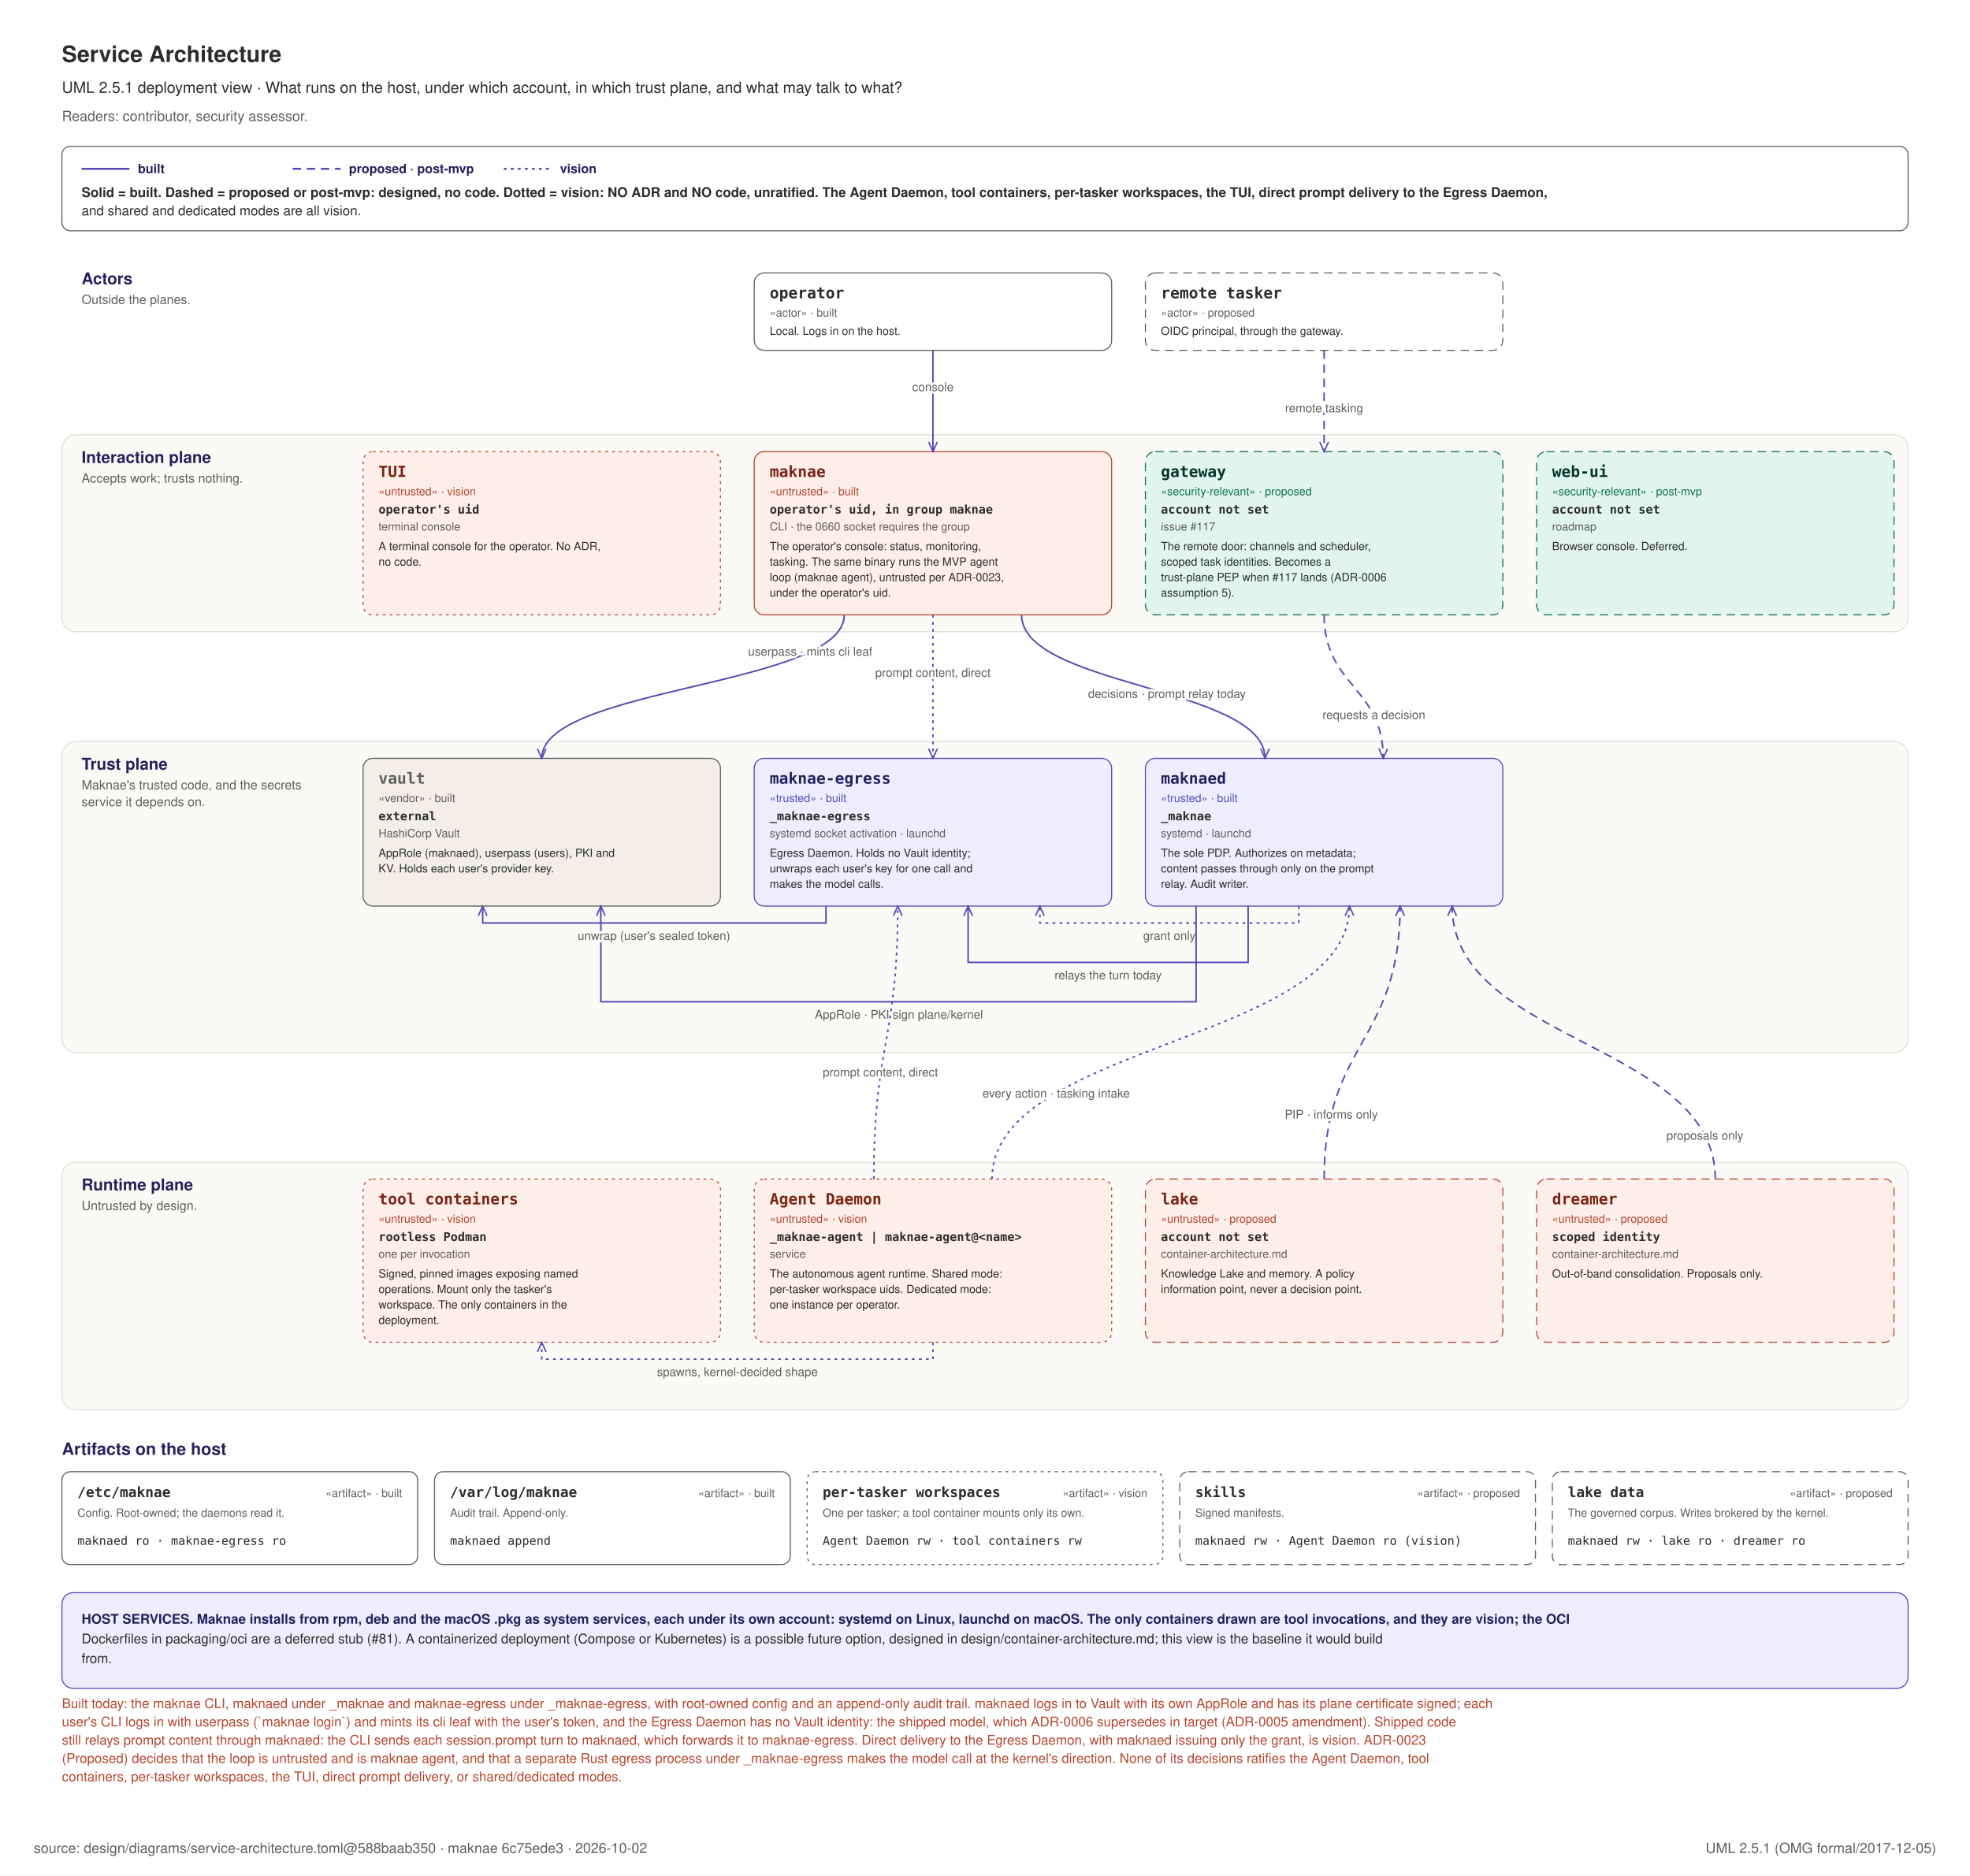
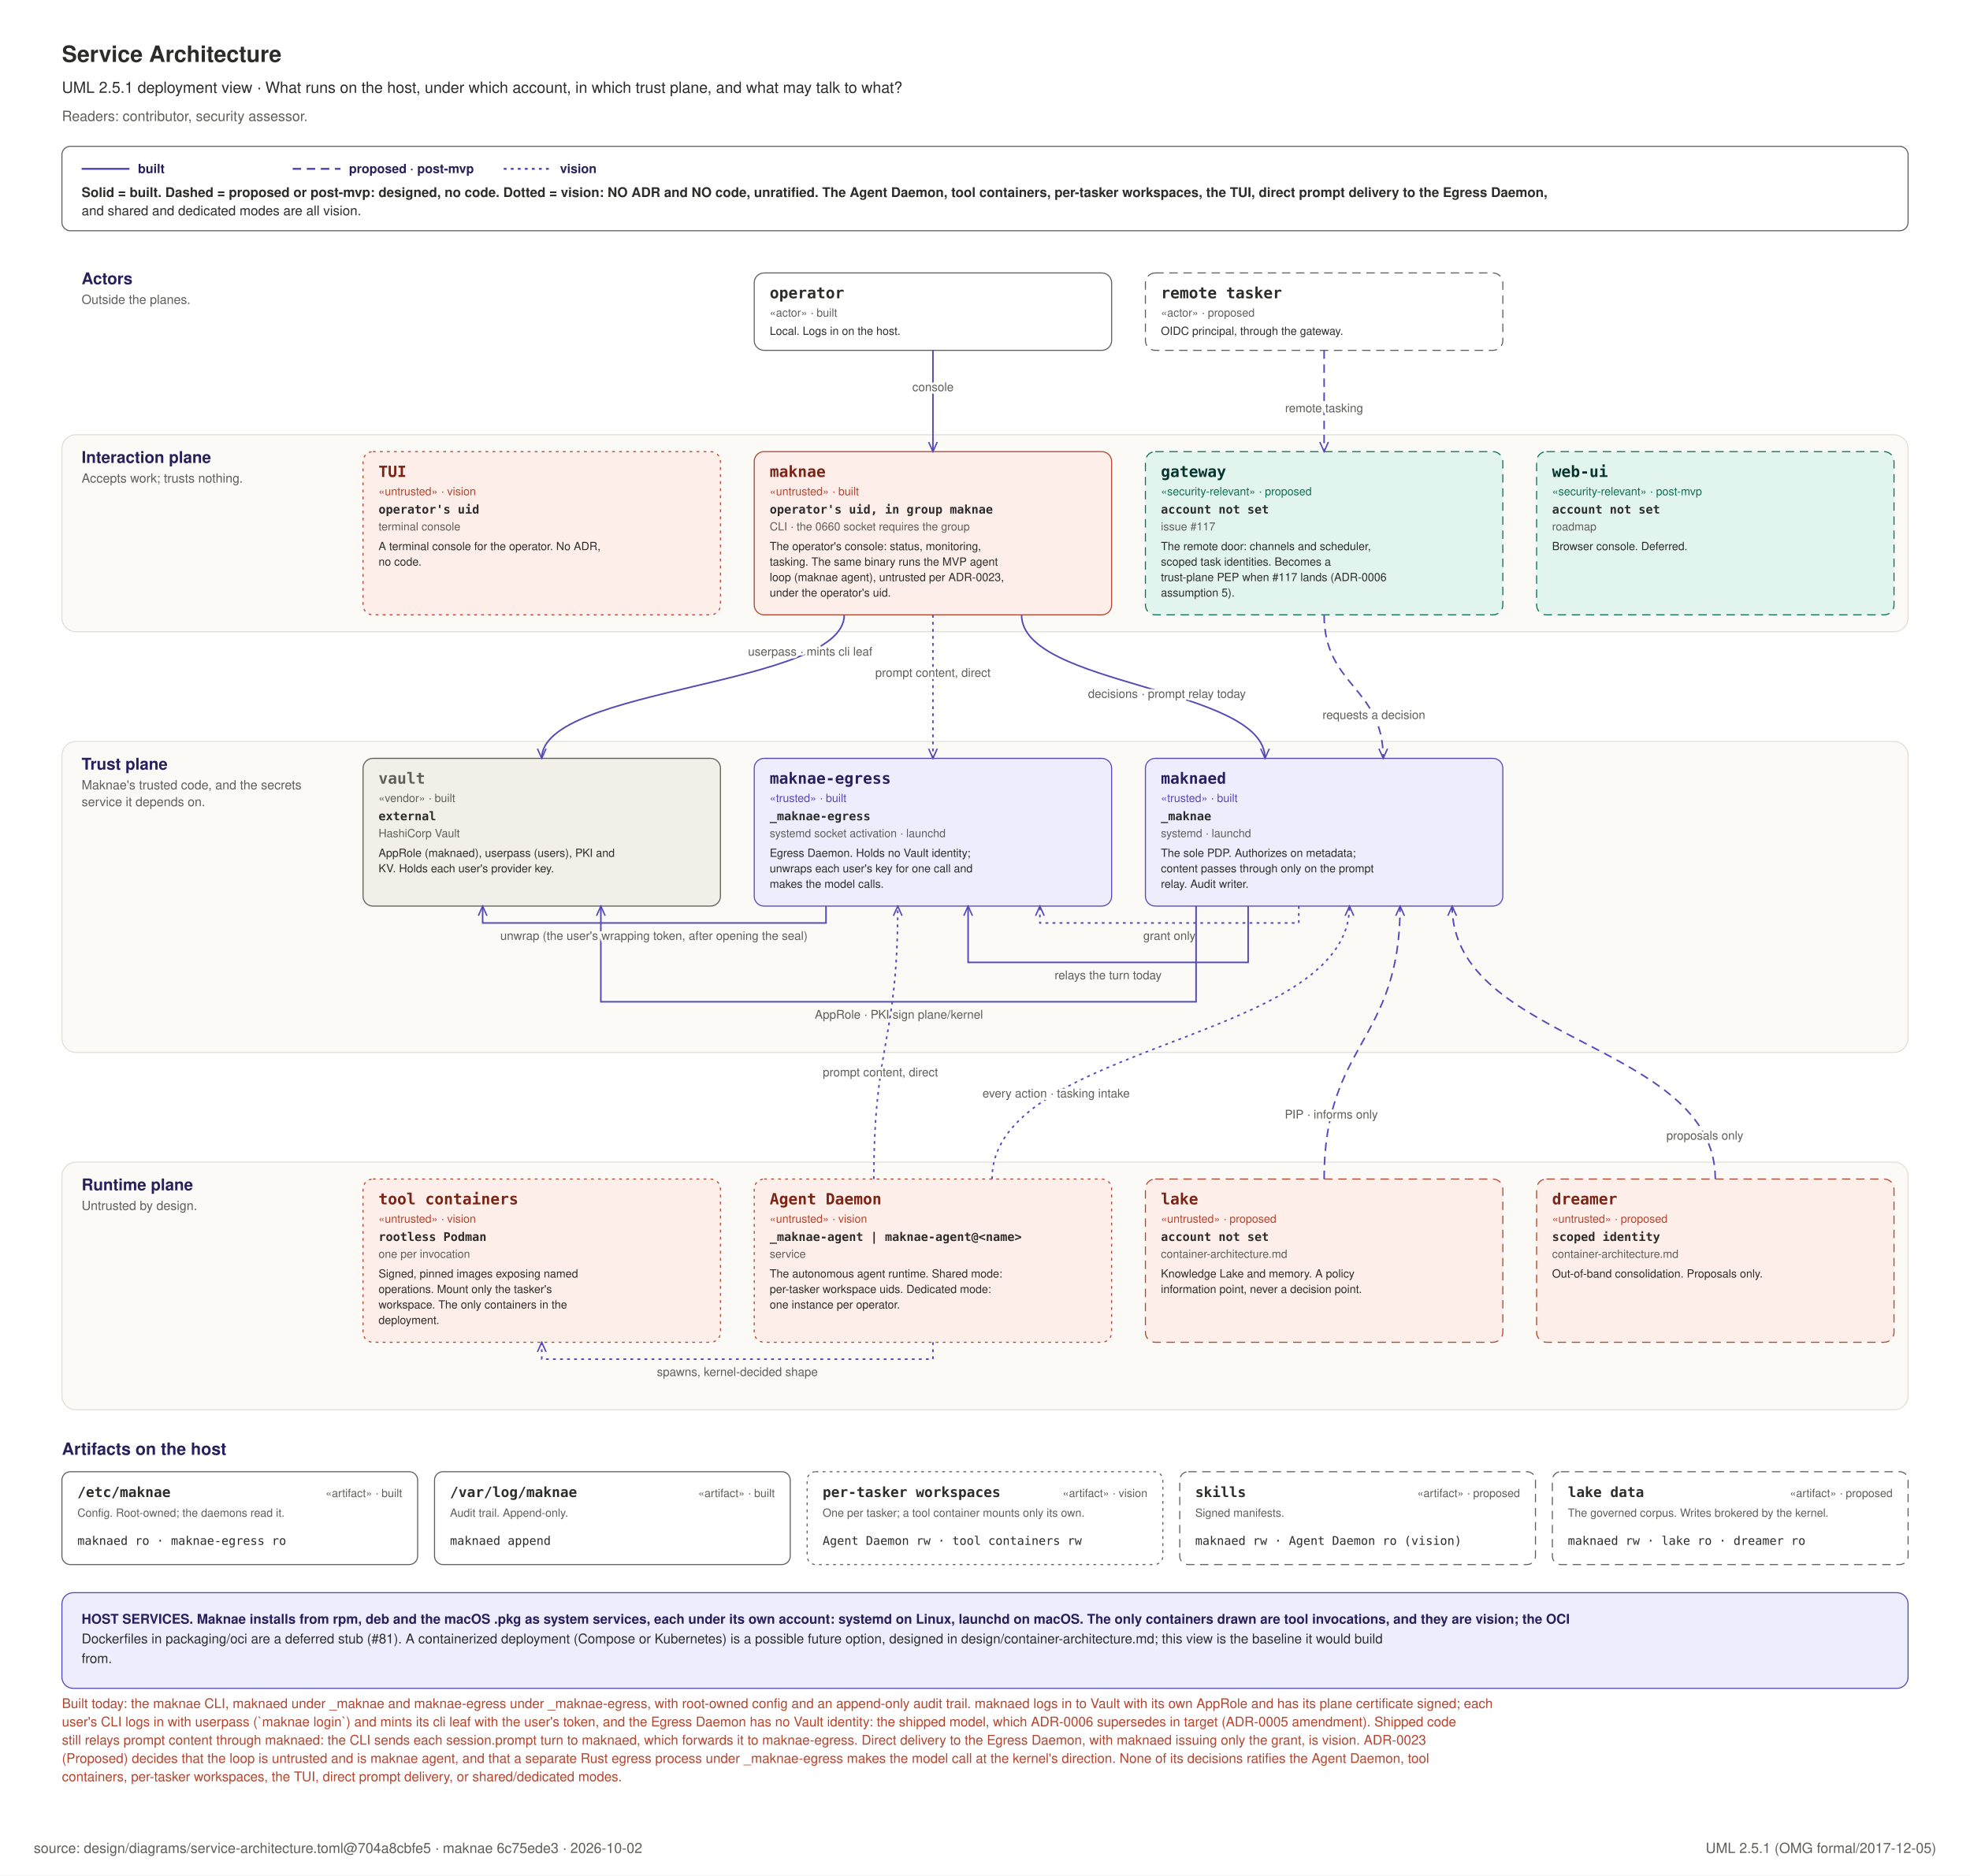
<svg xmlns="http://www.w3.org/2000/svg" width="1400" height="1333" viewBox="0 0 1400 1333" role="img">
  <rect x="0" y="0" width="1400" height="1333" fill="#FFFFFF" />
  <text x="44" y="44" text-anchor="start" font-family="Helvetica, Arial, sans-serif" font-size="16" font-weight="600" fill="#2C2C2A">Service Architecture</text>
  <text x="44" y="66" text-anchor="start" font-family="Helvetica, Arial, sans-serif" font-size="11" font-weight="400" fill="#2C2C2A">UML 2.5.1 deployment view · What runs on the host, under which account, in which trust plane, and what may talk to what?</text>
  <text x="44" y="86" text-anchor="start" font-family="Helvetica, Arial, sans-serif" font-size="10" font-weight="400" fill="#5F5E5A">Readers: contributor, security assessor.</text>
  <defs>
    <marker id="sa" viewBox="0 0 10 10" refX="9" refY="5" markerWidth="7" markerHeight="7" orient="auto-start-reverse">
      <path d="M 0 1 L 9 5 L 0 9" fill="none" stroke="#534AB7" stroke-width="1.3" />
    </marker>
  </defs>
  <rect x="44" y="104" width="1312" height="60" rx="6" fill="#FFFFFF" stroke="#5F5E5A" stroke-width="0.75" />
  <line x1="58" y1="120" x2="92" y2="120" stroke="#534AB7" stroke-width="1.4" />
  <text x="98" y="123" text-anchor="start" font-family="Helvetica, Arial, sans-serif" font-size="9" font-weight="700" fill="#26215C">built</text>
  <line x1="208" y1="120" x2="242" y2="120" stroke="#534AB7" stroke-width="1.4" stroke-dasharray="6 4" />
  <text x="248" y="123" text-anchor="start" font-family="Helvetica, Arial, sans-serif" font-size="9" font-weight="700" fill="#26215C">proposed · post-mvp</text>
  <line x1="358" y1="120" x2="392" y2="120" stroke="#534AB7" stroke-width="1.4" stroke-dasharray="2 3" />
  <text x="398" y="123" text-anchor="start" font-family="Helvetica, Arial, sans-serif" font-size="9" font-weight="700" fill="#26215C">vision</text>
  <text x="58" y="140" text-anchor="start" font-family="Helvetica, Arial, sans-serif" font-size="9.5" font-weight="700" fill="#2C2C2A">Solid = built. Dashed = proposed or post-mvp: designed, no code. Dotted = vision: NO ADR and NO code, unratified. The Agent Daemon, tool containers, per-tasker workspaces, the TUI, direct prompt delivery to the Egress Daemon,</text>
  <text x="58" y="153" text-anchor="start" font-family="Helvetica, Arial, sans-serif" font-size="9.5" font-weight="400" fill="#2C2C2A">and shared and dedicated modes are all vision.</text>
  <text x="58" y="202" text-anchor="start" font-family="Helvetica, Arial, sans-serif" font-size="11.5" font-weight="700" fill="#26215C">Actors</text>
  <text x="58" y="216" text-anchor="start" font-family="Helvetica, Arial, sans-serif" font-size="9" font-weight="400" fill="#5F5E5A">Outside the planes.</text>
  <rect x="536" y="194" width="254" height="55" rx="7" fill="#FFFFFF" stroke="#5F5E5A" stroke-width="0.75" />
  <text x="547" y="212" text-anchor="start" font-family="ui-monospace, SFMono-Regular, Menlo, monospace" font-size="11" font-weight="700" fill="#2C2C2A">operator</text>
  <text x="547" y="225" text-anchor="start" font-family="Helvetica, Arial, sans-serif" font-size="8" font-weight="400" fill="#5F5E5A">«actor» · built</text>
  <text x="547" y="238" text-anchor="start" font-family="Helvetica, Arial, sans-serif" font-size="8" font-weight="400" fill="#2C2C2A">Local. Logs in on the host.</text>
  <rect x="814" y="194" width="254" height="55" rx="7" fill="#FFFFFF" stroke="#5F5E5A" stroke-width="0.75" stroke-dasharray="6 4" />
  <text x="825" y="212" text-anchor="start" font-family="ui-monospace, SFMono-Regular, Menlo, monospace" font-size="11" font-weight="700" fill="#2C2C2A">remote tasker</text>
  <text x="825" y="225" text-anchor="start" font-family="Helvetica, Arial, sans-serif" font-size="8" font-weight="400" fill="#5F5E5A">«actor» · proposed</text>
  <text x="825" y="238" text-anchor="start" font-family="Helvetica, Arial, sans-serif" font-size="8" font-weight="400" fill="#2C2C2A">OIDC principal, through the gateway.</text>
  <rect x="44" y="309" width="1312" height="140" rx="10" fill="#FBFAF7" stroke="#E2DFD6" stroke-width="0.75" />
  <text x="58" y="329" text-anchor="start" font-family="Helvetica, Arial, sans-serif" font-size="11.5" font-weight="700" fill="#26215C">Interaction plane</text>
  <text x="58" y="343" text-anchor="start" font-family="Helvetica, Arial, sans-serif" font-size="9" font-weight="400" fill="#5F5E5A">Accepts work; trusts nothing.</text>
  <rect x="536" y="321" width="254" height="116" rx="7" fill="#FDEEE9" stroke="#B3452F" stroke-width="0.75" />
  <text x="547" y="339" text-anchor="start" font-family="ui-monospace, SFMono-Regular, Menlo, monospace" font-size="11" font-weight="700" fill="#7A2415">maknae</text>
  <text x="547" y="352" text-anchor="start" font-family="Helvetica, Arial, sans-serif" font-size="8" font-weight="400" fill="#B3452F">«untrusted» · built</text>
  <text x="547" y="365" text-anchor="start" font-family="ui-monospace, SFMono-Regular, Menlo, monospace" font-size="8.5" font-weight="700" fill="#2C2C2A">operator's uid, in group maknae</text>
  <text x="547" y="377" text-anchor="start" font-family="Helvetica, Arial, sans-serif" font-size="8" font-weight="400" fill="#5F5E5A">CLI · the 0660 socket requires the group</text>
  <text x="547" y="391" text-anchor="start" font-family="Helvetica, Arial, sans-serif" font-size="8" font-weight="400" fill="#2C2C2A">The operator's console: status, monitoring,</text>
  <text x="547" y="402" text-anchor="start" font-family="Helvetica, Arial, sans-serif" font-size="8" font-weight="400" fill="#2C2C2A">tasking. The same binary runs the MVP agent</text>
  <text x="547" y="413" text-anchor="start" font-family="Helvetica, Arial, sans-serif" font-size="8" font-weight="400" fill="#2C2C2A">loop (maknae agent), untrusted per ADR-0023,</text>
  <text x="547" y="424" text-anchor="start" font-family="Helvetica, Arial, sans-serif" font-size="8" font-weight="400" fill="#2C2C2A">under the operator's uid.</text>
  <rect x="258" y="321" width="254" height="116" rx="7" fill="#FDEEE9" stroke="#B3452F" stroke-width="0.75" stroke-dasharray="2 3" />
  <text x="269" y="339" text-anchor="start" font-family="ui-monospace, SFMono-Regular, Menlo, monospace" font-size="11" font-weight="700" fill="#7A2415">TUI</text>
  <text x="269" y="352" text-anchor="start" font-family="Helvetica, Arial, sans-serif" font-size="8" font-weight="400" fill="#B3452F">«untrusted» · vision</text>
  <text x="269" y="365" text-anchor="start" font-family="ui-monospace, SFMono-Regular, Menlo, monospace" font-size="8.5" font-weight="700" fill="#2C2C2A">operator's uid</text>
  <text x="269" y="377" text-anchor="start" font-family="Helvetica, Arial, sans-serif" font-size="8" font-weight="400" fill="#5F5E5A">terminal console</text>
  <text x="269" y="391" text-anchor="start" font-family="Helvetica, Arial, sans-serif" font-size="8" font-weight="400" fill="#2C2C2A">A terminal console for the operator. No ADR,</text>
  <text x="269" y="402" text-anchor="start" font-family="Helvetica, Arial, sans-serif" font-size="8" font-weight="400" fill="#2C2C2A">no code.</text>
  <rect x="814" y="321" width="254" height="116" rx="7" fill="#E1F5EE" stroke="#0F6E56" stroke-width="0.75" stroke-dasharray="6 4" />
  <text x="825" y="339" text-anchor="start" font-family="ui-monospace, SFMono-Regular, Menlo, monospace" font-size="11" font-weight="700" fill="#04342C">gateway</text>
  <text x="825" y="352" text-anchor="start" font-family="Helvetica, Arial, sans-serif" font-size="8" font-weight="400" fill="#0F6E56">«security-relevant» · proposed</text>
  <text x="825" y="365" text-anchor="start" font-family="ui-monospace, SFMono-Regular, Menlo, monospace" font-size="8.5" font-weight="700" fill="#2C2C2A">account not set</text>
  <text x="825" y="377" text-anchor="start" font-family="Helvetica, Arial, sans-serif" font-size="8" font-weight="400" fill="#5F5E5A">issue #117</text>
  <text x="825" y="391" text-anchor="start" font-family="Helvetica, Arial, sans-serif" font-size="8" font-weight="400" fill="#2C2C2A">The remote door: channels and scheduler,</text>
  <text x="825" y="402" text-anchor="start" font-family="Helvetica, Arial, sans-serif" font-size="8" font-weight="400" fill="#2C2C2A">scoped task identities. Becomes a</text>
  <text x="825" y="413" text-anchor="start" font-family="Helvetica, Arial, sans-serif" font-size="8" font-weight="400" fill="#2C2C2A">trust-plane PEP when #117 lands (ADR-0006</text>
  <text x="825" y="424" text-anchor="start" font-family="Helvetica, Arial, sans-serif" font-size="8" font-weight="400" fill="#2C2C2A">assumption 5).</text>
  <rect x="1092" y="321" width="254" height="116" rx="7" fill="#E1F5EE" stroke="#0F6E56" stroke-width="0.75" stroke-dasharray="6 4" />
  <text x="1103" y="339" text-anchor="start" font-family="ui-monospace, SFMono-Regular, Menlo, monospace" font-size="11" font-weight="700" fill="#04342C">web-ui</text>
  <text x="1103" y="352" text-anchor="start" font-family="Helvetica, Arial, sans-serif" font-size="8" font-weight="400" fill="#0F6E56">«security-relevant» · post-mvp</text>
  <text x="1103" y="365" text-anchor="start" font-family="ui-monospace, SFMono-Regular, Menlo, monospace" font-size="8.5" font-weight="700" fill="#2C2C2A">account not set</text>
  <text x="1103" y="377" text-anchor="start" font-family="Helvetica, Arial, sans-serif" font-size="8" font-weight="400" fill="#5F5E5A">roadmap</text>
  <text x="1103" y="391" text-anchor="start" font-family="Helvetica, Arial, sans-serif" font-size="8" font-weight="400" fill="#2C2C2A">Browser console. Deferred.</text>
  <rect x="44" y="527" width="1312" height="221" rx="10" fill="#FBFAF7" stroke="#E2DFD6" stroke-width="0.75" />
  <text x="58" y="547" text-anchor="start" font-family="Helvetica, Arial, sans-serif" font-size="11.5" font-weight="700" fill="#26215C">Trust plane</text>
  <text x="58" y="561" text-anchor="start" font-family="Helvetica, Arial, sans-serif" font-size="9" font-weight="400" fill="#5F5E5A">Maknae's trusted code, and the secrets</text>
  <text x="58" y="573" text-anchor="start" font-family="Helvetica, Arial, sans-serif" font-size="9" font-weight="400" fill="#5F5E5A">service it depends on.</text>
  <rect x="258" y="539" width="254" height="105" rx="7" fill="#F1EFE8" stroke="#5F5E5A" stroke-width="0.75" />
  <text x="269" y="557" text-anchor="start" font-family="ui-monospace, SFMono-Regular, Menlo, monospace" font-size="11" font-weight="700" fill="#5F5E5A">vault</text>
  <text x="269" y="570" text-anchor="start" font-family="Helvetica, Arial, sans-serif" font-size="8" font-weight="400" fill="#5F5E5A">«vendor» · built</text>
  <text x="269" y="583" text-anchor="start" font-family="ui-monospace, SFMono-Regular, Menlo, monospace" font-size="8.5" font-weight="700" fill="#2C2C2A">external</text>
  <text x="269" y="595" text-anchor="start" font-family="Helvetica, Arial, sans-serif" font-size="8" font-weight="400" fill="#5F5E5A">HashiCorp Vault</text>
  <text x="269" y="609" text-anchor="start" font-family="Helvetica, Arial, sans-serif" font-size="8" font-weight="400" fill="#2C2C2A">AppRole (maknaed), userpass (users), PKI and</text>
  <text x="269" y="620" text-anchor="start" font-family="Helvetica, Arial, sans-serif" font-size="8" font-weight="400" fill="#2C2C2A">KV. Holds each user's provider key.</text>
  <rect x="536" y="539" width="254" height="105" rx="7" fill="#EEEDFE" stroke="#534AB7" stroke-width="0.75" />
  <text x="547" y="557" text-anchor="start" font-family="ui-monospace, SFMono-Regular, Menlo, monospace" font-size="11" font-weight="700" fill="#26215C">maknae-egress</text>
  <text x="547" y="570" text-anchor="start" font-family="Helvetica, Arial, sans-serif" font-size="8" font-weight="400" fill="#534AB7">«trusted» · built</text>
  <text x="547" y="583" text-anchor="start" font-family="ui-monospace, SFMono-Regular, Menlo, monospace" font-size="8.5" font-weight="700" fill="#2C2C2A">_maknae-egress</text>
  <text x="547" y="595" text-anchor="start" font-family="Helvetica, Arial, sans-serif" font-size="8" font-weight="400" fill="#5F5E5A">systemd socket activation · launchd</text>
  <text x="547" y="609" text-anchor="start" font-family="Helvetica, Arial, sans-serif" font-size="8" font-weight="400" fill="#2C2C2A">Egress Daemon. Holds no Vault identity;</text>
  <text x="547" y="620" text-anchor="start" font-family="Helvetica, Arial, sans-serif" font-size="8" font-weight="400" fill="#2C2C2A">unwraps each user's key for one call and</text>
  <text x="547" y="631" text-anchor="start" font-family="Helvetica, Arial, sans-serif" font-size="8" font-weight="400" fill="#2C2C2A">makes the model calls.</text>
  <rect x="814" y="539" width="254" height="105" rx="7" fill="#EEEDFE" stroke="#534AB7" stroke-width="0.75" />
  <text x="825" y="557" text-anchor="start" font-family="ui-monospace, SFMono-Regular, Menlo, monospace" font-size="11" font-weight="700" fill="#26215C">maknaed</text>
  <text x="825" y="570" text-anchor="start" font-family="Helvetica, Arial, sans-serif" font-size="8" font-weight="400" fill="#534AB7">«trusted» · built</text>
  <text x="825" y="583" text-anchor="start" font-family="ui-monospace, SFMono-Regular, Menlo, monospace" font-size="8.5" font-weight="700" fill="#2C2C2A">_maknae</text>
  <text x="825" y="595" text-anchor="start" font-family="Helvetica, Arial, sans-serif" font-size="8" font-weight="400" fill="#5F5E5A">systemd · launchd</text>
  <text x="825" y="609" text-anchor="start" font-family="Helvetica, Arial, sans-serif" font-size="8" font-weight="400" fill="#2C2C2A">The sole PDP. Authorizes on metadata;</text>
  <text x="825" y="620" text-anchor="start" font-family="Helvetica, Arial, sans-serif" font-size="8" font-weight="400" fill="#2C2C2A">content passes through only on the prompt</text>
  <text x="825" y="631" text-anchor="start" font-family="Helvetica, Arial, sans-serif" font-size="8" font-weight="400" fill="#2C2C2A">relay. Audit writer.</text>
  <rect x="44" y="826" width="1312" height="176" rx="10" fill="#FBFAF7" stroke="#E2DFD6" stroke-width="0.75" />
  <text x="58" y="846" text-anchor="start" font-family="Helvetica, Arial, sans-serif" font-size="11.5" font-weight="700" fill="#26215C">Runtime plane</text>
  <text x="58" y="860" text-anchor="start" font-family="Helvetica, Arial, sans-serif" font-size="9" font-weight="400" fill="#5F5E5A">Untrusted by design.</text>
  <rect x="258" y="838" width="254" height="116" rx="7" fill="#FDEEE9" stroke="#B3452F" stroke-width="0.75" stroke-dasharray="2 3" />
  <text x="269" y="856" text-anchor="start" font-family="ui-monospace, SFMono-Regular, Menlo, monospace" font-size="11" font-weight="700" fill="#7A2415">tool containers</text>
  <text x="269" y="869" text-anchor="start" font-family="Helvetica, Arial, sans-serif" font-size="8" font-weight="400" fill="#B3452F">«untrusted» · vision</text>
  <text x="269" y="882" text-anchor="start" font-family="ui-monospace, SFMono-Regular, Menlo, monospace" font-size="8.5" font-weight="700" fill="#2C2C2A">rootless Podman</text>
  <text x="269" y="894" text-anchor="start" font-family="Helvetica, Arial, sans-serif" font-size="8" font-weight="400" fill="#5F5E5A">one per invocation</text>
  <text x="269" y="908" text-anchor="start" font-family="Helvetica, Arial, sans-serif" font-size="8" font-weight="400" fill="#2C2C2A">Signed, pinned images exposing named</text>
  <text x="269" y="919" text-anchor="start" font-family="Helvetica, Arial, sans-serif" font-size="8" font-weight="400" fill="#2C2C2A">operations. Mount only the tasker's</text>
  <text x="269" y="930" text-anchor="start" font-family="Helvetica, Arial, sans-serif" font-size="8" font-weight="400" fill="#2C2C2A">workspace. The only containers in the</text>
  <text x="269" y="941" text-anchor="start" font-family="Helvetica, Arial, sans-serif" font-size="8" font-weight="400" fill="#2C2C2A">deployment.</text>
  <rect x="536" y="838" width="254" height="116" rx="7" fill="#FDEEE9" stroke="#B3452F" stroke-width="0.75" stroke-dasharray="2 3" />
  <text x="547" y="856" text-anchor="start" font-family="ui-monospace, SFMono-Regular, Menlo, monospace" font-size="11" font-weight="700" fill="#7A2415">Agent Daemon</text>
  <text x="547" y="869" text-anchor="start" font-family="Helvetica, Arial, sans-serif" font-size="8" font-weight="400" fill="#B3452F">«untrusted» · vision</text>
  <text x="547" y="882" text-anchor="start" font-family="ui-monospace, SFMono-Regular, Menlo, monospace" font-size="8.5" font-weight="700" fill="#2C2C2A">_maknae-agent | maknae-agent@&lt;name&gt;</text>
  <text x="547" y="894" text-anchor="start" font-family="Helvetica, Arial, sans-serif" font-size="8" font-weight="400" fill="#5F5E5A">service</text>
  <text x="547" y="908" text-anchor="start" font-family="Helvetica, Arial, sans-serif" font-size="8" font-weight="400" fill="#2C2C2A">The autonomous agent runtime. Shared mode:</text>
  <text x="547" y="919" text-anchor="start" font-family="Helvetica, Arial, sans-serif" font-size="8" font-weight="400" fill="#2C2C2A">per-tasker workspace uids. Dedicated mode:</text>
  <text x="547" y="930" text-anchor="start" font-family="Helvetica, Arial, sans-serif" font-size="8" font-weight="400" fill="#2C2C2A">one instance per operator.</text>
  <rect x="814" y="838" width="254" height="116" rx="7" fill="#FDEEE9" stroke="#B3452F" stroke-width="0.75" stroke-dasharray="6 4" />
  <text x="825" y="856" text-anchor="start" font-family="ui-monospace, SFMono-Regular, Menlo, monospace" font-size="11" font-weight="700" fill="#7A2415">lake</text>
  <text x="825" y="869" text-anchor="start" font-family="Helvetica, Arial, sans-serif" font-size="8" font-weight="400" fill="#B3452F">«untrusted» · proposed</text>
  <text x="825" y="882" text-anchor="start" font-family="ui-monospace, SFMono-Regular, Menlo, monospace" font-size="8.5" font-weight="700" fill="#2C2C2A">account not set</text>
  <text x="825" y="894" text-anchor="start" font-family="Helvetica, Arial, sans-serif" font-size="8" font-weight="400" fill="#5F5E5A">container-architecture.md</text>
  <text x="825" y="908" text-anchor="start" font-family="Helvetica, Arial, sans-serif" font-size="8" font-weight="400" fill="#2C2C2A">Knowledge Lake and memory. A policy</text>
  <text x="825" y="919" text-anchor="start" font-family="Helvetica, Arial, sans-serif" font-size="8" font-weight="400" fill="#2C2C2A">information point, never a decision point.</text>
  <rect x="1092" y="838" width="254" height="116" rx="7" fill="#FDEEE9" stroke="#B3452F" stroke-width="0.75" stroke-dasharray="6 4" />
  <text x="1103" y="856" text-anchor="start" font-family="ui-monospace, SFMono-Regular, Menlo, monospace" font-size="11" font-weight="700" fill="#7A2415">dreamer</text>
  <text x="1103" y="869" text-anchor="start" font-family="Helvetica, Arial, sans-serif" font-size="8" font-weight="400" fill="#B3452F">«untrusted» · proposed</text>
  <text x="1103" y="882" text-anchor="start" font-family="ui-monospace, SFMono-Regular, Menlo, monospace" font-size="8.5" font-weight="700" fill="#2C2C2A">scoped identity</text>
  <text x="1103" y="894" text-anchor="start" font-family="Helvetica, Arial, sans-serif" font-size="8" font-weight="400" fill="#5F5E5A">container-architecture.md</text>
  <text x="1103" y="908" text-anchor="start" font-family="Helvetica, Arial, sans-serif" font-size="8" font-weight="400" fill="#2C2C2A">Out-of-band consolidation. Proposals only.</text>
  <path d="M 887 644 L 887 684 L 688 684 L 688 644" fill="none" stroke="#534AB7" stroke-width="1.1" marker-end="url(#sa)" />
  <text x="787.486" y="696" text-anchor="middle" font-family="Helvetica, Arial, sans-serif" font-size="8.5" font-weight="400" fill="#5F5E5A" stroke="#FBFAF7" stroke-width="3.5" paint-order="stroke" stroke-linejoin="round">relays the turn today</text>
  <path d="M 923 644 L 923 656 L 739 656 L 739 644" fill="none" stroke="#534AB7" stroke-width="1.1" stroke-dasharray="2 3" marker-end="url(#sa)" />
  <text x="831.029" y="668" text-anchor="middle" font-family="Helvetica, Arial, sans-serif" font-size="8.5" font-weight="400" fill="#5F5E5A" stroke="#FBFAF7" stroke-width="3.5" paint-order="stroke" stroke-linejoin="round">grant only</text>
  <path d="M 850 644 L 850 712 L 427 712 L 427 644" fill="none" stroke="#534AB7" stroke-width="1.1" marker-end="url(#sa)" />
  <text x="638.81" y="724" text-anchor="middle" font-family="Helvetica, Arial, sans-serif" font-size="8.5" font-weight="400" fill="#5F5E5A" stroke="#FBFAF7" stroke-width="3.5" paint-order="stroke" stroke-linejoin="round">AppRole · PKI sign plane/kernel</text>
  <path d="M 587 644 L 587 656 L 343 656 L 343 644" fill="none" stroke="#534AB7" stroke-width="1.1" marker-end="url(#sa)" />
-   <text x="464.733" y="668" text-anchor="middle" font-family="Helvetica, Arial, sans-serif" font-size="8.5" font-weight="400" fill="#5F5E5A" stroke="#FBFAF7" stroke-width="3.5" paint-order="stroke" stroke-linejoin="round">unwrap (user's sealed token)</text>
+   <text x="464.733" y="668" text-anchor="middle" font-family="Helvetica, Arial, sans-serif" font-size="8.5" font-weight="400" fill="#5F5E5A" stroke="#FBFAF7" stroke-width="3.5" paint-order="stroke" stroke-linejoin="round">unwrap (the user's wrapping token, after opening the seal)</text>
  <path d="M 663 954 L 663 966 L 385 966 L 385 954" fill="none" stroke="#534AB7" stroke-width="1.1" stroke-dasharray="2 3" marker-end="url(#sa)" />
  <text x="524.0" y="978" text-anchor="middle" font-family="Helvetica, Arial, sans-serif" font-size="8.5" font-weight="400" fill="#5F5E5A" stroke="#FBFAF7" stroke-width="3.5" paint-order="stroke" stroke-linejoin="round">spawns, kernel-decided shape</text>
  <path d="M 663 249 C 663 285 663 285 663 321" fill="none" stroke="#534AB7" stroke-width="1.1" marker-end="url(#sa)" />
  <text x="663.0" y="278" text-anchor="middle" font-family="Helvetica, Arial, sans-serif" font-size="8.5" font-weight="400" fill="#5F5E5A" stroke="#FFFFFF" stroke-width="3.5" paint-order="stroke" stroke-linejoin="round">console</text>
  <path d="M 941 249 C 941 285 941 285 941 321" fill="none" stroke="#534AB7" stroke-width="1.1" stroke-dasharray="6 4" marker-end="url(#sa)" />
  <text x="941.0" y="293" text-anchor="middle" font-family="Helvetica, Arial, sans-serif" font-size="8.5" font-weight="400" fill="#5F5E5A" stroke="#FFFFFF" stroke-width="3.5" paint-order="stroke" stroke-linejoin="round">remote tasking</text>
  <path d="M 600 437 C 600 488 385 488 385 539" fill="none" stroke="#534AB7" stroke-width="1.1" marker-end="url(#sa)" />
  <text x="575.773" y="466" text-anchor="middle" font-family="Helvetica, Arial, sans-serif" font-size="8.5" font-weight="400" fill="#5F5E5A" stroke="#FFFFFF" stroke-width="3.5" paint-order="stroke" stroke-linejoin="round">userpass · mints cli leaf</text>
  <path d="M 663 437 C 663 488 663 488 663 539" fill="none" stroke="#534AB7" stroke-width="1.1" stroke-dasharray="2 3" marker-end="url(#sa)" />
  <text x="663.0" y="481" text-anchor="middle" font-family="Helvetica, Arial, sans-serif" font-size="8.5" font-weight="400" fill="#5F5E5A" stroke="#FFFFFF" stroke-width="3.5" paint-order="stroke" stroke-linejoin="round">prompt content, direct</text>
  <path d="M 726 437 C 726 488 899 488 899 539" fill="none" stroke="#534AB7" stroke-width="1.1" marker-end="url(#sa)" />
  <text x="829.273" y="496" text-anchor="middle" font-family="Helvetica, Arial, sans-serif" font-size="8.5" font-weight="400" fill="#5F5E5A" stroke="#FFFFFF" stroke-width="3.5" paint-order="stroke" stroke-linejoin="round">decisions · prompt relay today</text>
  <path d="M 941 437 C 941 488 983 488 983 539" fill="none" stroke="#534AB7" stroke-width="1.1" stroke-dasharray="6 4" marker-end="url(#sa)" />
  <text x="976.355" y="511" text-anchor="middle" font-family="Helvetica, Arial, sans-serif" font-size="8.5" font-weight="400" fill="#5F5E5A" stroke="#FFFFFF" stroke-width="3.5" paint-order="stroke" stroke-linejoin="round">requests a decision</text>
  <path d="M 621 838 C 621 741 638 741 638 644" fill="none" stroke="#534AB7" stroke-width="1.1" stroke-dasharray="2 3" marker-end="url(#sa)" />
  <text x="625.656" y="765" text-anchor="middle" font-family="Helvetica, Arial, sans-serif" font-size="8.5" font-weight="400" fill="#5F5E5A" stroke="#FFFFFF" stroke-width="3.5" paint-order="stroke" stroke-linejoin="round">prompt content, direct</text>
  <path d="M 705 838 C 705 741 959 741 959 644" fill="none" stroke="#534AB7" stroke-width="1.1" stroke-dasharray="2 3" marker-end="url(#sa)" />
  <text x="750.553" y="780" text-anchor="middle" font-family="Helvetica, Arial, sans-serif" font-size="8.5" font-weight="400" fill="#5F5E5A" stroke="#FFFFFF" stroke-width="3.5" paint-order="stroke" stroke-linejoin="round">every action · tasking intake</text>
  <path d="M 941 838 C 941 741 995 741 995 644" fill="none" stroke="#534AB7" stroke-width="1.1" stroke-dasharray="6 4" marker-end="url(#sa)" />
  <text x="946.119" y="795" text-anchor="middle" font-family="Helvetica, Arial, sans-serif" font-size="8.5" font-weight="400" fill="#5F5E5A" stroke="#FFFFFF" stroke-width="3.5" paint-order="stroke" stroke-linejoin="round">PIP · informs only</text>
  <path d="M 1219 838 C 1219 741 1032 741 1032 644" fill="none" stroke="#534AB7" stroke-width="1.1" stroke-dasharray="6 4" marker-end="url(#sa)" />
  <text x="1211.59" y="810" text-anchor="middle" font-family="Helvetica, Arial, sans-serif" font-size="8.5" font-weight="400" fill="#5F5E5A" stroke="#FFFFFF" stroke-width="3.5" paint-order="stroke" stroke-linejoin="round">proposals only</text>
  <text x="44" y="1034" text-anchor="start" font-family="Helvetica, Arial, sans-serif" font-size="12" font-weight="700" fill="#26215C">Artifacts on the host</text>
  <rect x="44.0" y="1046" width="252.8" height="66" rx="6" fill="#FFFFFF" stroke="#5F5E5A" stroke-width="0.75" />
  <text x="55.0" y="1064" text-anchor="start" font-family="ui-monospace, SFMono-Regular, Menlo, monospace" font-size="10" font-weight="700" fill="#2C2C2A">/etc/maknae</text>
  <text x="285.8" y="1064" text-anchor="end" font-family="Helvetica, Arial, sans-serif" font-size="8" font-weight="400" fill="#5F5E5A">«artifact» · built</text>
  <text x="55.0" y="1078" text-anchor="start" font-family="Helvetica, Arial, sans-serif" font-size="8" font-weight="400" fill="#5F5E5A">Config. Root-owned; the daemons read it.</text>
  <text x="55.0" y="1098" text-anchor="start" font-family="ui-monospace, SFMono-Regular, Menlo, monospace" font-size="8.5" font-weight="400" fill="#2C2C2A">maknaed ro · maknae-egress ro</text>
  <rect x="308.8" y="1046" width="252.8" height="66" rx="6" fill="#FFFFFF" stroke="#5F5E5A" stroke-width="0.75" />
  <text x="319.8" y="1064" text-anchor="start" font-family="ui-monospace, SFMono-Regular, Menlo, monospace" font-size="10" font-weight="700" fill="#2C2C2A">/var/log/maknae</text>
  <text x="550.6" y="1064" text-anchor="end" font-family="Helvetica, Arial, sans-serif" font-size="8" font-weight="400" fill="#5F5E5A">«artifact» · built</text>
  <text x="319.8" y="1078" text-anchor="start" font-family="Helvetica, Arial, sans-serif" font-size="8" font-weight="400" fill="#5F5E5A">Audit trail. Append-only.</text>
  <text x="319.8" y="1098" text-anchor="start" font-family="ui-monospace, SFMono-Regular, Menlo, monospace" font-size="8.5" font-weight="400" fill="#2C2C2A">maknaed append</text>
  <rect x="573.6" y="1046" width="252.8" height="66" rx="6" fill="#FFFFFF" stroke="#5F5E5A" stroke-width="0.75" stroke-dasharray="2 3" />
  <text x="584.6" y="1064" text-anchor="start" font-family="ui-monospace, SFMono-Regular, Menlo, monospace" font-size="10" font-weight="700" fill="#2C2C2A">per-tasker workspaces</text>
  <text x="815.4" y="1064" text-anchor="end" font-family="Helvetica, Arial, sans-serif" font-size="8" font-weight="400" fill="#5F5E5A">«artifact» · vision</text>
  <text x="584.6" y="1078" text-anchor="start" font-family="Helvetica, Arial, sans-serif" font-size="8" font-weight="400" fill="#5F5E5A">One per tasker; a tool container mounts only its own.</text>
  <text x="584.6" y="1098" text-anchor="start" font-family="ui-monospace, SFMono-Regular, Menlo, monospace" font-size="8.5" font-weight="400" fill="#2C2C2A">Agent Daemon rw · tool containers rw</text>
  <rect x="838.4" y="1046" width="252.8" height="66" rx="6" fill="#FFFFFF" stroke="#5F5E5A" stroke-width="0.75" stroke-dasharray="6 4" />
  <text x="849.4" y="1064" text-anchor="start" font-family="ui-monospace, SFMono-Regular, Menlo, monospace" font-size="10" font-weight="700" fill="#2C2C2A">skills</text>
  <text x="1080.2" y="1064" text-anchor="end" font-family="Helvetica, Arial, sans-serif" font-size="8" font-weight="400" fill="#5F5E5A">«artifact» · proposed</text>
  <text x="849.4" y="1078" text-anchor="start" font-family="Helvetica, Arial, sans-serif" font-size="8" font-weight="400" fill="#5F5E5A">Signed manifests.</text>
  <text x="849.4" y="1098" text-anchor="start" font-family="ui-monospace, SFMono-Regular, Menlo, monospace" font-size="8.5" font-weight="400" fill="#2C2C2A">maknaed rw · Agent Daemon ro (vision)</text>
  <rect x="1103.2" y="1046" width="252.8" height="66" rx="6" fill="#FFFFFF" stroke="#5F5E5A" stroke-width="0.75" stroke-dasharray="6 4" />
  <text x="1114.2" y="1064" text-anchor="start" font-family="ui-monospace, SFMono-Regular, Menlo, monospace" font-size="10" font-weight="700" fill="#2C2C2A">lake data</text>
  <text x="1345.0" y="1064" text-anchor="end" font-family="Helvetica, Arial, sans-serif" font-size="8" font-weight="400" fill="#5F5E5A">«artifact» · proposed</text>
  <text x="1114.2" y="1078" text-anchor="start" font-family="Helvetica, Arial, sans-serif" font-size="8" font-weight="400" fill="#5F5E5A">The governed corpus. Writes brokered by the kernel.</text>
  <text x="1114.2" y="1098" text-anchor="start" font-family="ui-monospace, SFMono-Regular, Menlo, monospace" font-size="8.5" font-weight="400" fill="#2C2C2A">maknaed rw · lake ro · dreamer ro</text>
  <rect x="44" y="1132" width="1312" height="68" rx="8" fill="#EEEDFE" stroke="#534AB7" stroke-width="0.75" />
  <text x="58" y="1154" text-anchor="start" font-family="Helvetica, Arial, sans-serif" font-size="9.5" font-weight="600" fill="#26215C">HOST SERVICES. Maknae installs from rpm, deb and the macOS .pkg as system services, each under its own account: systemd on Linux, launchd on macOS. The only containers drawn are tool invocations, and they are vision; the OCI</text>
  <text x="58" y="1168" text-anchor="start" font-family="Helvetica, Arial, sans-serif" font-size="9.5" font-weight="400" fill="#2C2C2A">Dockerfiles in packaging/oci are a deferred stub (#81). A containerized deployment (Compose or Kubernetes) is a possible future option, designed in design/container-architecture.md; this view is the baseline it would build</text>
  <text x="58" y="1182" text-anchor="start" font-family="Helvetica, Arial, sans-serif" font-size="9.5" font-weight="400" fill="#2C2C2A">from.</text>
  <text x="44" y="1214" text-anchor="start" font-family="Helvetica, Arial, sans-serif" font-size="9.5" font-weight="400" fill="#B3452F">Built today: the maknae CLI, maknaed under _maknae and maknae-egress under _maknae-egress, with root-owned config and an append-only audit trail. maknaed logs in to Vault with its own AppRole and has its plane certificate signed; each</text>
  <text x="44" y="1227" text-anchor="start" font-family="Helvetica, Arial, sans-serif" font-size="9.5" font-weight="400" fill="#B3452F">user's CLI logs in with userpass (`maknae login`) and mints its cli leaf with the user's token, and the Egress Daemon has no Vault identity: the shipped model, which ADR-0006 supersedes in target (ADR-0005 amendment). Shipped code</text>
  <text x="44" y="1240" text-anchor="start" font-family="Helvetica, Arial, sans-serif" font-size="9.5" font-weight="400" fill="#B3452F">still relays prompt content through maknaed: the CLI sends each session.prompt turn to maknaed, which forwards it to maknae-egress. Direct delivery to the Egress Daemon, with maknaed issuing only the grant, is vision. ADR-0023</text>
  <text x="44" y="1253" text-anchor="start" font-family="Helvetica, Arial, sans-serif" font-size="9.5" font-weight="400" fill="#B3452F">(Proposed) decides that the loop is untrusted and is maknae agent, and that a separate Rust egress process under _maknae-egress makes the model call at the kernel's direction. None of its decisions ratifies the Agent Daemon, tool</text>
  <text x="44" y="1266" text-anchor="start" font-family="Helvetica, Arial, sans-serif" font-size="9.5" font-weight="400" fill="#B3452F">containers, per-tasker workspaces, the TUI, direct prompt delivery, or shared/dedicated modes.</text>
-   <text x="24" y="1317" text-anchor="start" font-family="Helvetica, Arial, sans-serif" font-size="10" font-weight="400" fill="#5F5E5A">source: design/diagrams/service-architecture.toml@588baab350 · maknae 6c75ede3 · 2026-10-02</text>
+   <text x="24" y="1317" text-anchor="start" font-family="Helvetica, Arial, sans-serif" font-size="10" font-weight="400" fill="#5F5E5A">source: design/diagrams/service-architecture.toml@704a8cbfe5 · maknae 6c75ede3 · 2026-10-02</text>
  <text x="1376" y="1317" text-anchor="end" font-family="Helvetica, Arial, sans-serif" font-size="10" font-weight="400" fill="#5F5E5A">UML 2.5.1 (OMG formal/2017-12-05)</text>
</svg>
